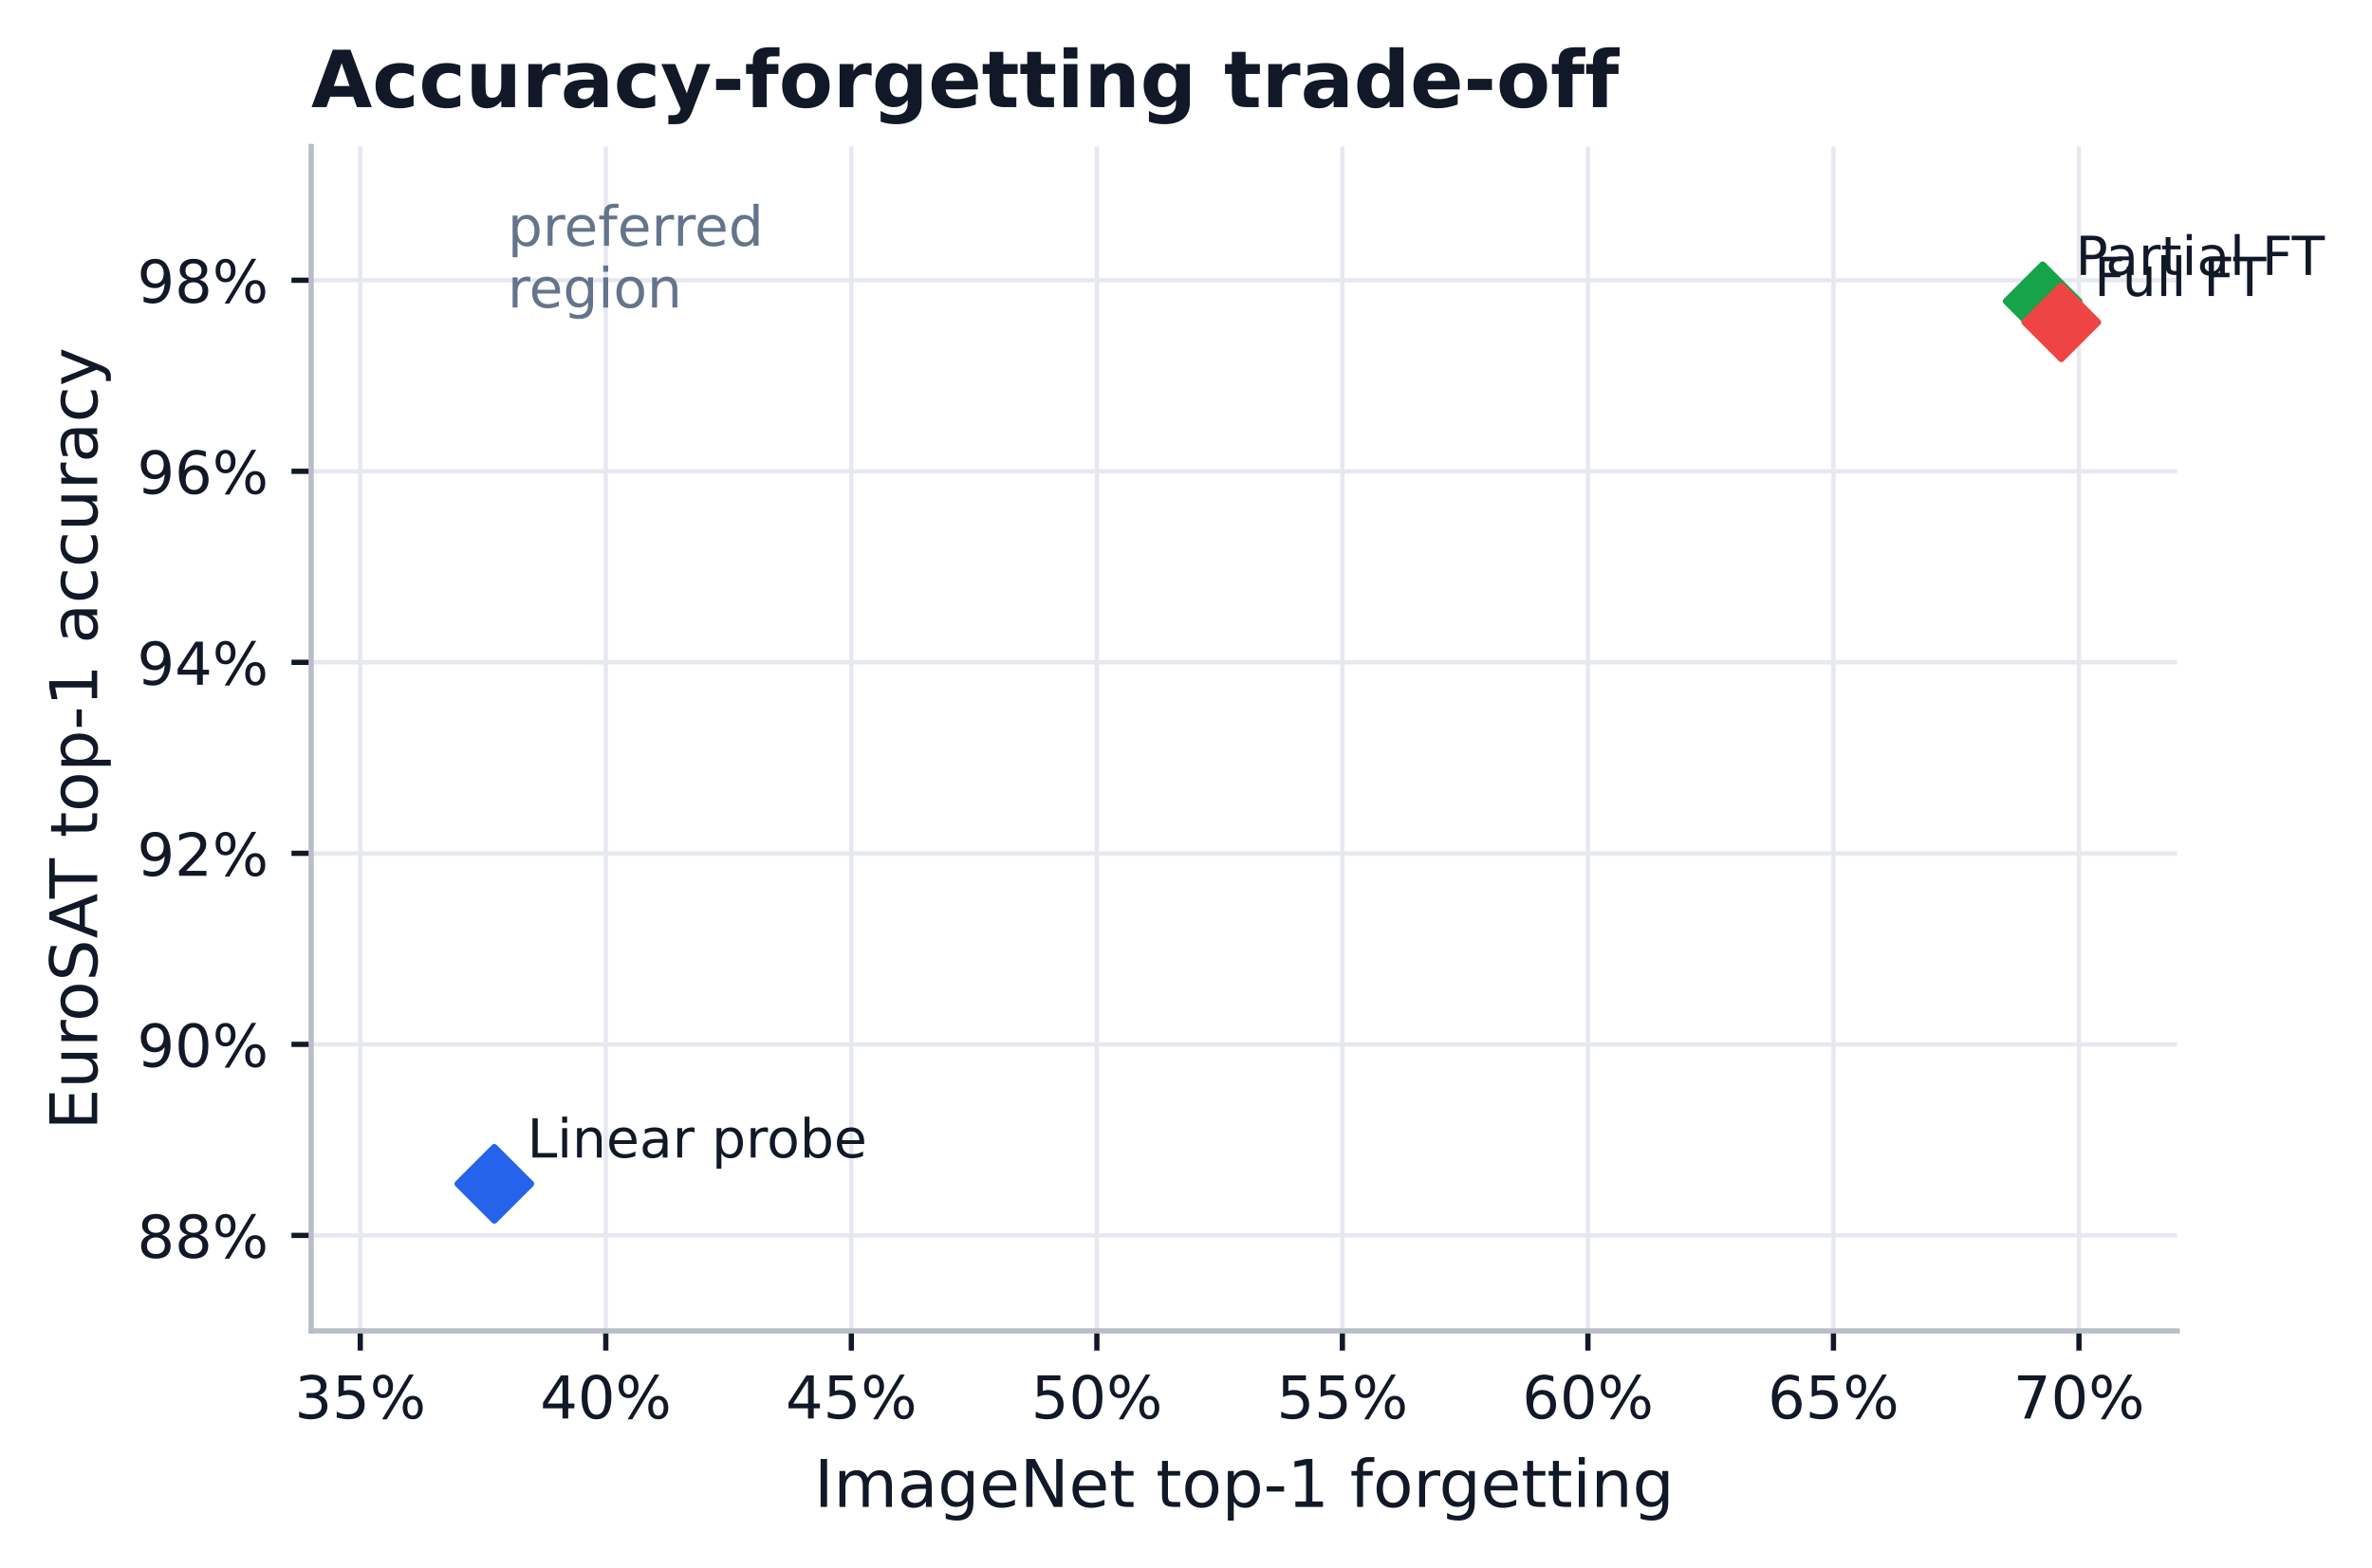
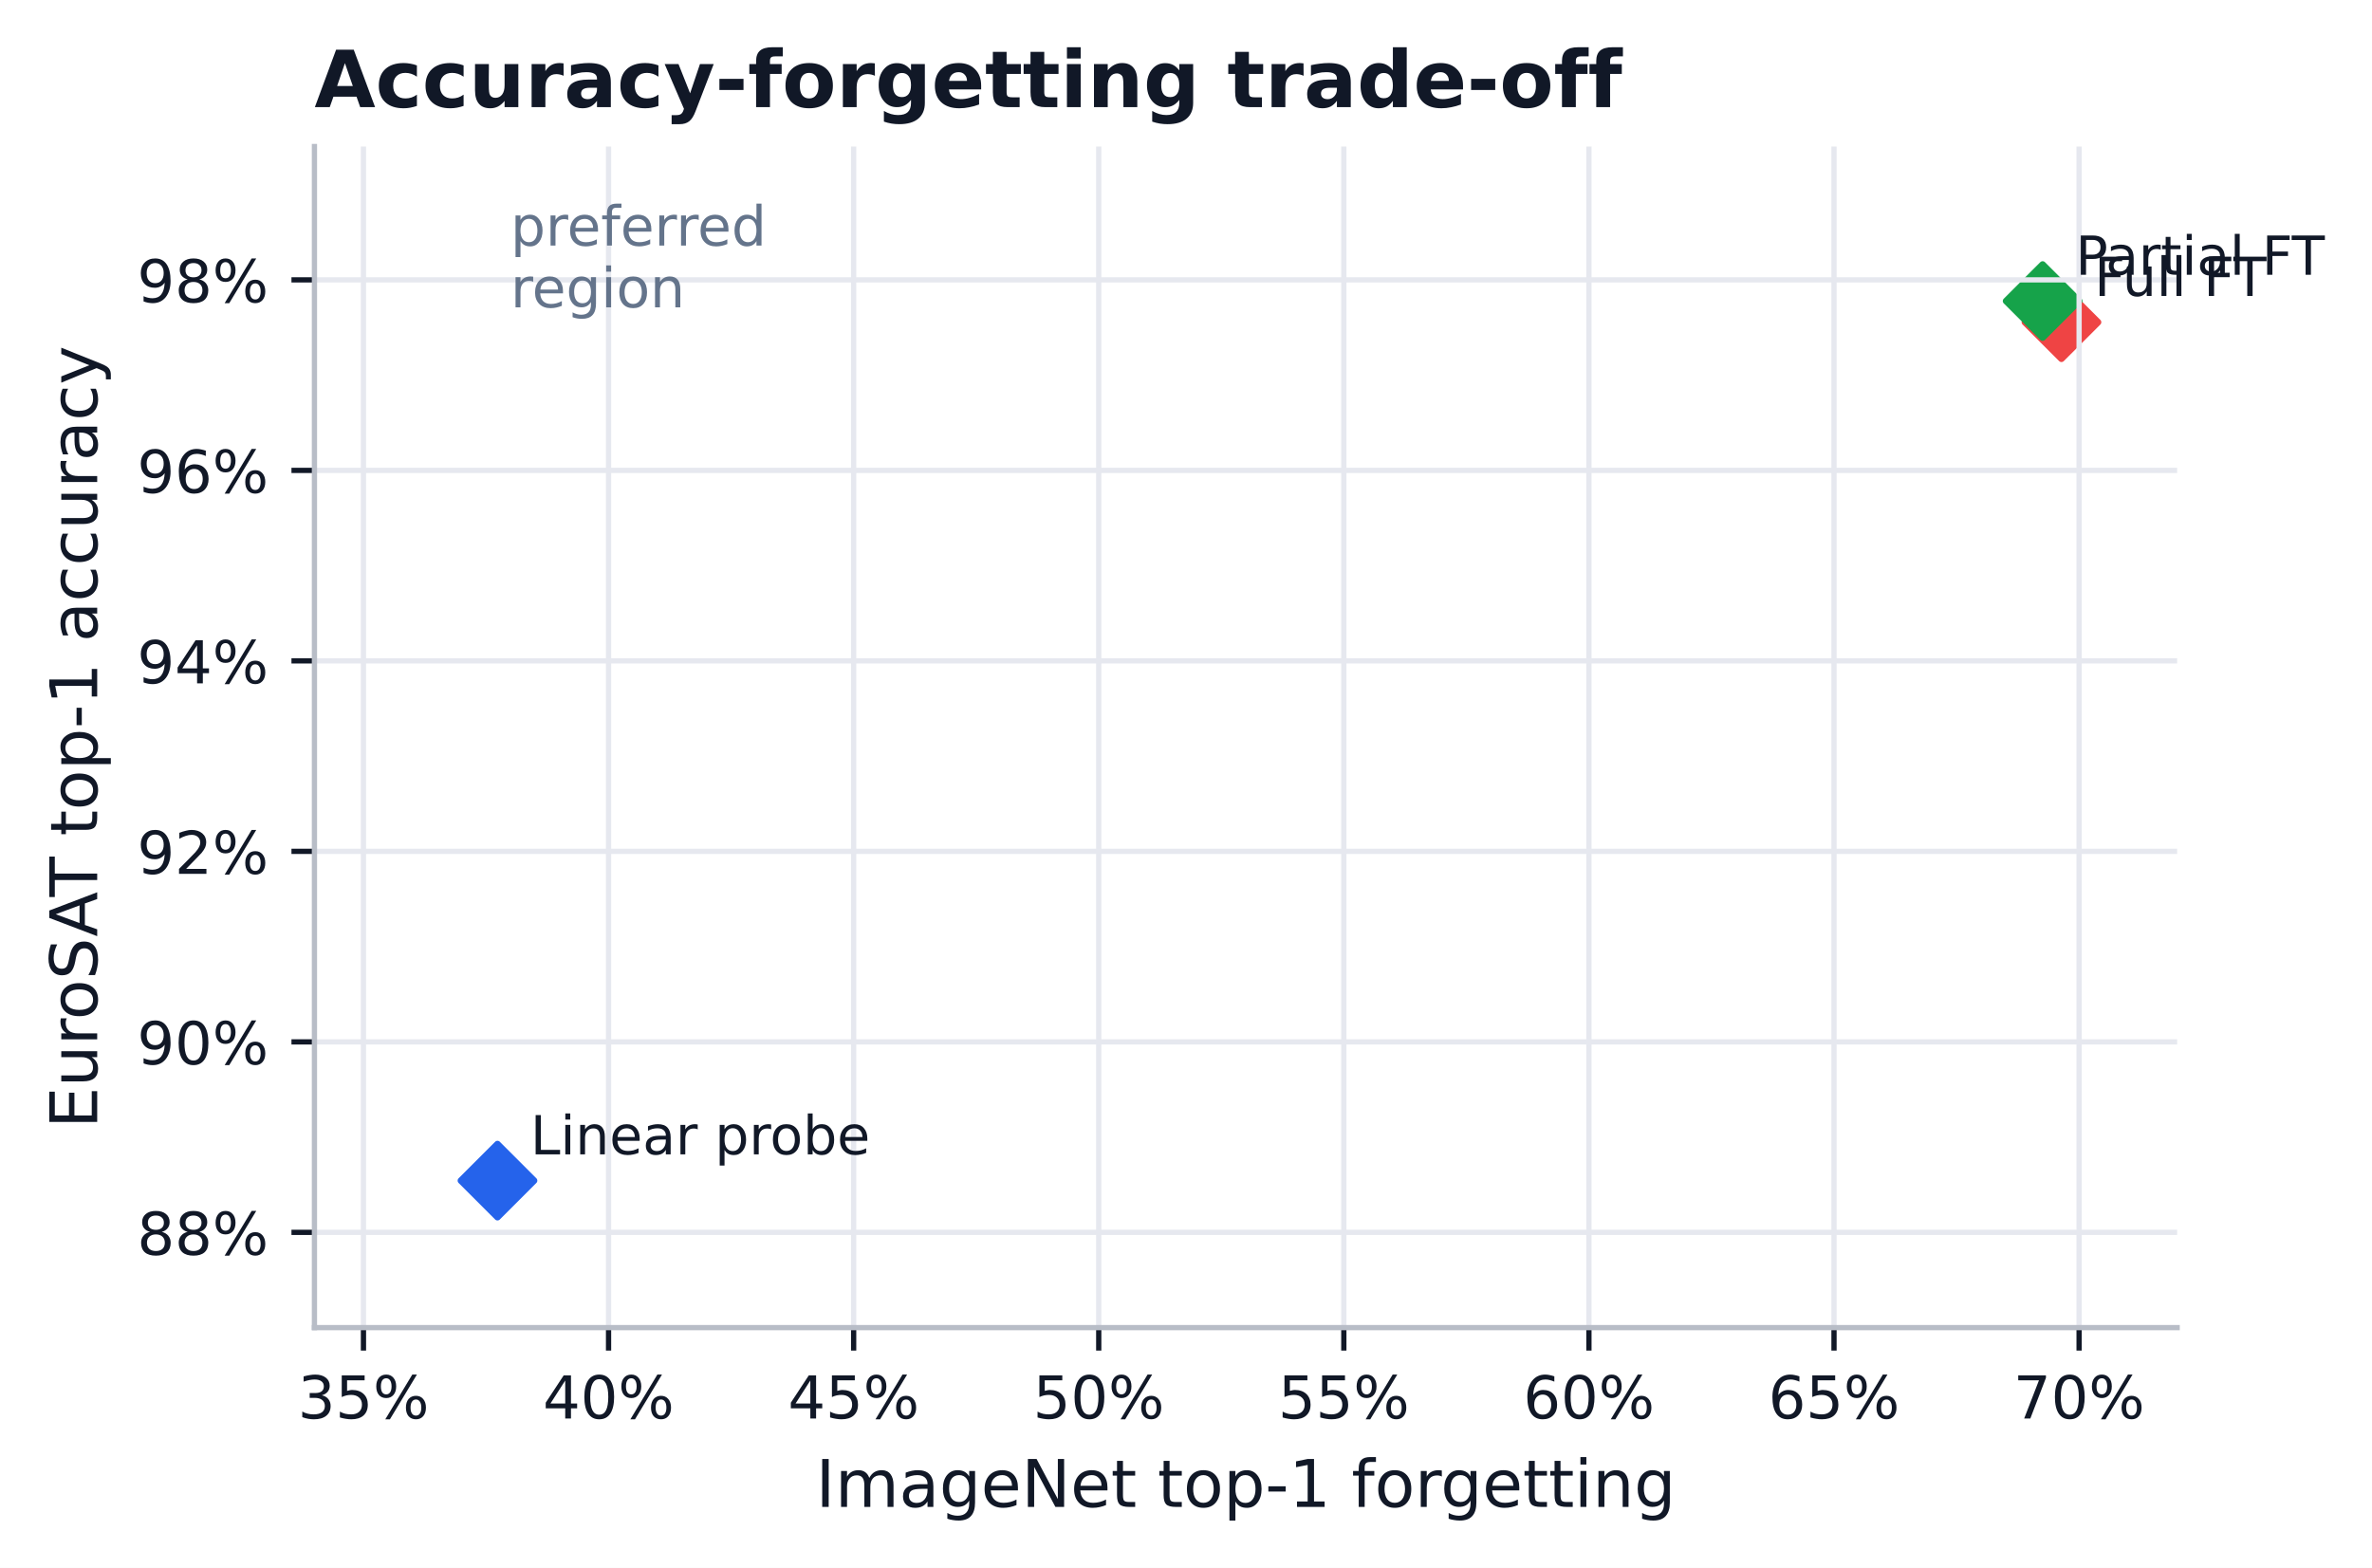
<svg xmlns="http://www.w3.org/2000/svg" xmlns:xlink="http://www.w3.org/1999/xlink" width="361.198pt" height="238.8pt" viewBox="0 0 361.198 238.8" version="1.1">
  <defs>
    <style type="text/css">*{stroke-linejoin: round; stroke-linecap: butt}</style>
  </defs>
  <g id="figure_1">
    <g id="patch_1">
      <path d="M 0 238.8  L 361.198 238.8  L 361.198 0  L 0 0  z " style="fill: #ffffff" />
    </g>
    <g id="axes_1">
      <g id="patch_2">
-         <path d="M 47.382 202.711  L 331.532 202.711  L 331.532 22.318  L 47.382 22.318  z " style="fill: #ffffff" />
+         <path d="M 47.882 202.211  L 331.526 202.211  L 331.526 22.318  L 47.882 22.318  z " style="fill: #ffffff" />
+       </g>
+       <g id="PathCollection_1">
+         <defs>
+           <path id="mf39b2b5159" d="M -0 5.568  L 5.568 0  L 0 -5.568  L -5.568 -0  z " style="stroke: #ef4444" />
+         </defs>
+         <g clip-path="url(#p96f8724fbb)">
+           <use xlink:href="#mf39b2b5159" x="313.91" y="49.076" style="fill: #ef4444; stroke: #ef4444" />
+         </g>
+       </g>
+       <g id="PathCollection_2">
+         <defs>
+           <path id="ma7840236ad" d="M -0 5.568  L 5.568 0  L 0 -5.568  L -5.568 -0  z " style="stroke: #2563eb" />
+         </defs>
+         <g clip-path="url(#p96f8724fbb)">
+           <use xlink:href="#ma7840236ad" x="75.754" y="179.823" style="fill: #2563eb; stroke: #2563eb" />
+         </g>
+       </g>
+       <g id="PathCollection_3">
+         <defs>
+           <path id="m64d1442712" d="M -0 5.568  L 5.568 0  L 0 -5.568  L -5.568 -0  z " style="stroke: #16a34a" />
+         </defs>
+         <g clip-path="url(#p96f8724fbb)">
+           <use xlink:href="#m64d1442712" x="311.044" y="45.853" style="fill: #16a34a; stroke: #16a34a" />
+         </g>
      </g>
      <g id="matplotlib.axis_1">
        <g id="xtick_1">
          <g id="line2d_1">
-             <path d="M 54.86 202.711  L 54.86 22.318  " clip-path="url(#p61f68e0ff4)" style="fill: none; stroke: #e6e8ef; stroke-width: 0.65; stroke-linecap: square" />
+             <path d="M 55.346 202.211  L 55.346 22.318  " clip-path="url(#p96f8724fbb)" style="fill: none; stroke: #e6e8ef; stroke-width: 0.8; stroke-linecap: square" />
          </g>
          <g id="line2d_2">
            <defs>
-               <path id="m0b59b4e758" d="M 0 0  L 0 3  " style="stroke: #111827; stroke-width: 0.8" />
+               <path id="m65414d5f21" d="M 0 0  L 0 3.5  " style="stroke: #111827; stroke-width: 0.8" />
            </defs>
            <g>
-               <use xlink:href="#m0b59b4e758" x="54.86" y="202.711" style="fill: #111827; stroke: #111827; stroke-width: 0.8" />
+               <use xlink:href="#m65414d5f21" x="55.346" y="202.211" style="fill: #111827; stroke: #111827; stroke-width: 0.8" />
            </g>
          </g>
          <g id="text_1">
-             <text style="fill: #111827; font: 9px 'DejaVu Sans'; text-anchor: middle" x="54.86" y="216.05" transform="rotate(-0 54.85967 216.0497)">35%</text>
+             <text style="fill: #111827; font: 9px 'DejaVu Sans'; text-anchor: middle" x="55.346" y="216.05" transform="rotate(-0 55.34634 216.0497)">35%</text>
          </g>
        </g>
        <g id="xtick_2">
          <g id="line2d_3">
-             <path d="M 92.248 202.711  L 92.248 22.318  " clip-path="url(#p61f68e0ff4)" style="fill: none; stroke: #e6e8ef; stroke-width: 0.65; stroke-linecap: square" />
+             <path d="M 92.668 202.211  L 92.668 22.318  " clip-path="url(#p96f8724fbb)" style="fill: none; stroke: #e6e8ef; stroke-width: 0.8; stroke-linecap: square" />
          </g>
          <g id="line2d_4">
            <g>
-               <use xlink:href="#m0b59b4e758" x="92.248" y="202.711" style="fill: #111827; stroke: #111827; stroke-width: 0.8" />
+               <use xlink:href="#m65414d5f21" x="92.668" y="202.211" style="fill: #111827; stroke: #111827; stroke-width: 0.8" />
            </g>
          </g>
          <g id="text_2">
-             <text style="fill: #111827; font: 9px 'DejaVu Sans'; text-anchor: middle" x="92.248" y="216.05" transform="rotate(-0 92.24786 216.0497)">40%</text>
+             <text style="fill: #111827; font: 9px 'DejaVu Sans'; text-anchor: middle" x="92.668" y="216.05" transform="rotate(-0 92.66786 216.0497)">40%</text>
          </g>
        </g>
        <g id="xtick_3">
          <g id="line2d_5">
-             <path d="M 129.636 202.711  L 129.636 22.318  " clip-path="url(#p61f68e0ff4)" style="fill: none; stroke: #e6e8ef; stroke-width: 0.65; stroke-linecap: square" />
+             <path d="M 129.989 202.211  L 129.989 22.318  " clip-path="url(#p96f8724fbb)" style="fill: none; stroke: #e6e8ef; stroke-width: 0.8; stroke-linecap: square" />
          </g>
          <g id="line2d_6">
            <g>
-               <use xlink:href="#m0b59b4e758" x="129.636" y="202.711" style="fill: #111827; stroke: #111827; stroke-width: 0.8" />
+               <use xlink:href="#m65414d5f21" x="129.989" y="202.211" style="fill: #111827; stroke: #111827; stroke-width: 0.8" />
            </g>
          </g>
          <g id="text_3">
-             <text style="fill: #111827; font: 9px 'DejaVu Sans'; text-anchor: middle" x="129.636" y="216.05" transform="rotate(-0 129.6361 216.0497)">45%</text>
+             <text style="fill: #111827; font: 9px 'DejaVu Sans'; text-anchor: middle" x="129.989" y="216.05" transform="rotate(-0 129.9894 216.0497)">45%</text>
          </g>
        </g>
        <g id="xtick_4">
          <g id="line2d_7">
-             <path d="M 167.024 202.711  L 167.024 22.318  " clip-path="url(#p61f68e0ff4)" style="fill: none; stroke: #e6e8ef; stroke-width: 0.65; stroke-linecap: square" />
+             <path d="M 167.311 202.211  L 167.311 22.318  " clip-path="url(#p96f8724fbb)" style="fill: none; stroke: #e6e8ef; stroke-width: 0.8; stroke-linecap: square" />
          </g>
          <g id="line2d_8">
            <g>
-               <use xlink:href="#m0b59b4e758" x="167.024" y="202.711" style="fill: #111827; stroke: #111827; stroke-width: 0.8" />
+               <use xlink:href="#m65414d5f21" x="167.311" y="202.211" style="fill: #111827; stroke: #111827; stroke-width: 0.8" />
            </g>
          </g>
          <g id="text_4">
-             <text style="fill: #111827; font: 9px 'DejaVu Sans'; text-anchor: middle" x="167.024" y="216.05" transform="rotate(-0 167.0242 216.0497)">50%</text>
+             <text style="fill: #111827; font: 9px 'DejaVu Sans'; text-anchor: middle" x="167.311" y="216.05" transform="rotate(-0 167.3109 216.0497)">50%</text>
          </g>
        </g>
        <g id="xtick_5">
          <g id="line2d_9">
-             <path d="M 204.412 202.711  L 204.412 22.318  " clip-path="url(#p61f68e0ff4)" style="fill: none; stroke: #e6e8ef; stroke-width: 0.65; stroke-linecap: square" />
+             <path d="M 204.632 202.211  L 204.632 22.318  " clip-path="url(#p96f8724fbb)" style="fill: none; stroke: #e6e8ef; stroke-width: 0.8; stroke-linecap: square" />
          </g>
          <g id="line2d_10">
            <g>
-               <use xlink:href="#m0b59b4e758" x="204.412" y="202.711" style="fill: #111827; stroke: #111827; stroke-width: 0.8" />
+               <use xlink:href="#m65414d5f21" x="204.632" y="202.211" style="fill: #111827; stroke: #111827; stroke-width: 0.8" />
            </g>
          </g>
          <g id="text_5">
-             <text style="fill: #111827; font: 9px 'DejaVu Sans'; text-anchor: middle" x="204.412" y="216.05" transform="rotate(-0 204.4124 216.0497)">55%</text>
+             <text style="fill: #111827; font: 9px 'DejaVu Sans'; text-anchor: middle" x="204.632" y="216.05" transform="rotate(-0 204.6324 216.0497)">55%</text>
          </g>
        </g>
        <g id="xtick_6">
          <g id="line2d_11">
-             <path d="M 241.801 202.711  L 241.801 22.318  " clip-path="url(#p61f68e0ff4)" style="fill: none; stroke: #e6e8ef; stroke-width: 0.65; stroke-linecap: square" />
+             <path d="M 241.954 202.211  L 241.954 22.318  " clip-path="url(#p96f8724fbb)" style="fill: none; stroke: #e6e8ef; stroke-width: 0.8; stroke-linecap: square" />
          </g>
          <g id="line2d_12">
            <g>
-               <use xlink:href="#m0b59b4e758" x="241.801" y="202.711" style="fill: #111827; stroke: #111827; stroke-width: 0.8" />
+               <use xlink:href="#m65414d5f21" x="241.954" y="202.211" style="fill: #111827; stroke: #111827; stroke-width: 0.8" />
            </g>
          </g>
          <g id="text_6">
-             <text style="fill: #111827; font: 9px 'DejaVu Sans'; text-anchor: middle" x="241.801" y="216.05" transform="rotate(-0 241.8006 216.0497)">60%</text>
+             <text style="fill: #111827; font: 9px 'DejaVu Sans'; text-anchor: middle" x="241.954" y="216.05" transform="rotate(-0 241.954 216.0497)">60%</text>
          </g>
        </g>
        <g id="xtick_7">
          <g id="line2d_13">
-             <path d="M 279.189 202.711  L 279.189 22.318  " clip-path="url(#p61f68e0ff4)" style="fill: none; stroke: #e6e8ef; stroke-width: 0.65; stroke-linecap: square" />
+             <path d="M 279.275 202.211  L 279.275 22.318  " clip-path="url(#p96f8724fbb)" style="fill: none; stroke: #e6e8ef; stroke-width: 0.8; stroke-linecap: square" />
          </g>
          <g id="line2d_14">
            <g>
-               <use xlink:href="#m0b59b4e758" x="279.189" y="202.711" style="fill: #111827; stroke: #111827; stroke-width: 0.8" />
+               <use xlink:href="#m65414d5f21" x="279.275" y="202.211" style="fill: #111827; stroke: #111827; stroke-width: 0.8" />
            </g>
          </g>
          <g id="text_7">
-             <text style="fill: #111827; font: 9px 'DejaVu Sans'; text-anchor: middle" x="279.189" y="216.05" transform="rotate(-0 279.1888 216.0497)">65%</text>
+             <text style="fill: #111827; font: 9px 'DejaVu Sans'; text-anchor: middle" x="279.275" y="216.05" transform="rotate(-0 279.2755 216.0497)">65%</text>
          </g>
        </g>
        <g id="xtick_8">
          <g id="line2d_15">
-             <path d="M 316.577 202.711  L 316.577 22.318  " clip-path="url(#p61f68e0ff4)" style="fill: none; stroke: #e6e8ef; stroke-width: 0.65; stroke-linecap: square" />
+             <path d="M 316.597 202.211  L 316.597 22.318  " clip-path="url(#p96f8724fbb)" style="fill: none; stroke: #e6e8ef; stroke-width: 0.8; stroke-linecap: square" />
          </g>
          <g id="line2d_16">
            <g>
-               <use xlink:href="#m0b59b4e758" x="316.577" y="202.711" style="fill: #111827; stroke: #111827; stroke-width: 0.8" />
+               <use xlink:href="#m65414d5f21" x="316.597" y="202.211" style="fill: #111827; stroke: #111827; stroke-width: 0.8" />
            </g>
          </g>
          <g id="text_8">
-             <text style="fill: #111827; font: 9px 'DejaVu Sans'; text-anchor: middle" x="316.577" y="216.05" transform="rotate(-0 316.577 216.0497)">70%</text>
+             <text style="fill: #111827; font: 9px 'DejaVu Sans'; text-anchor: middle" x="316.597" y="216.05" transform="rotate(-0 316.597 216.0497)">70%</text>
          </g>
        </g>
        <g id="text_9">
-           <text style="fill: #111827; font: 10px 'DejaVu Sans'; text-anchor: middle" x="189.457" y="229.52" transform="rotate(-0 189.4572 229.5198)">ImageNet top-1 forgetting</text>
+           <text style="fill: #111827; font: 10px 'DejaVu Sans'; text-anchor: middle" x="189.704" y="229.52" transform="rotate(-0 189.7038 229.5198)">ImageNet top-1 forgetting</text>
        </g>
      </g>
      <g id="matplotlib.axis_2">
        <g id="ytick_1">
          <g id="line2d_17">
-             <path d="M 47.382 188.163  L 331.532 188.163  " clip-path="url(#p61f68e0ff4)" style="fill: none; stroke: #e6e8ef; stroke-width: 0.65; stroke-linecap: square" />
+             <path d="M 47.882 187.704  L 331.526 187.704  " clip-path="url(#p96f8724fbb)" style="fill: none; stroke: #e6e8ef; stroke-width: 0.8; stroke-linecap: square" />
          </g>
          <g id="line2d_18">
            <defs>
-               <path id="mab5621be41" d="M 0 0  L -3 0  " style="stroke: #111827; stroke-width: 0.8" />
+               <path id="m1665790d3d" d="M 0 0  L -3.5 0  " style="stroke: #111827; stroke-width: 0.8" />
            </defs>
            <g>
-               <use xlink:href="#mab5621be41" x="47.382" y="188.163" style="fill: #111827; stroke: #111827; stroke-width: 0.8" />
+               <use xlink:href="#m1665790d3d" x="47.882" y="187.704" style="fill: #111827; stroke: #111827; stroke-width: 0.8" />
            </g>
          </g>
          <g id="text_10">
-             <text style="fill: #111827; font: 9px 'DejaVu Sans'; text-anchor: end" x="40.882" y="191.583" transform="rotate(-0 40.88203 191.5826)">88%</text>
+             <text style="fill: #111827; font: 9px 'DejaVu Sans'; text-anchor: end" x="40.882" y="191.123" transform="rotate(-0 40.88203 191.1229)">88%</text>
          </g>
        </g>
        <g id="ytick_2">
          <g id="line2d_19">
-             <path d="M 47.382 159.068  L 331.532 159.068  " clip-path="url(#p61f68e0ff4)" style="fill: none; stroke: #e6e8ef; stroke-width: 0.65; stroke-linecap: square" />
+             <path d="M 47.882 158.689  L 331.526 158.689  " clip-path="url(#p96f8724fbb)" style="fill: none; stroke: #e6e8ef; stroke-width: 0.8; stroke-linecap: square" />
          </g>
          <g id="line2d_20">
            <g>
-               <use xlink:href="#mab5621be41" x="47.382" y="159.068" style="fill: #111827; stroke: #111827; stroke-width: 0.8" />
+               <use xlink:href="#m1665790d3d" x="47.882" y="158.689" style="fill: #111827; stroke: #111827; stroke-width: 0.8" />
            </g>
          </g>
          <g id="text_11">
-             <text style="fill: #111827; font: 9px 'DejaVu Sans'; text-anchor: end" x="40.882" y="162.487" transform="rotate(-0 40.88203 162.4869)">90%</text>
+             <text style="fill: #111827; font: 9px 'DejaVu Sans'; text-anchor: end" x="40.882" y="162.108" transform="rotate(-0 40.88203 162.1079)">90%</text>
          </g>
        </g>
        <g id="ytick_3">
          <g id="line2d_21">
-             <path d="M 47.382 129.972  L 331.532 129.972  " clip-path="url(#p61f68e0ff4)" style="fill: none; stroke: #e6e8ef; stroke-width: 0.65; stroke-linecap: square" />
+             <path d="M 47.882 129.674  L 331.526 129.674  " clip-path="url(#p96f8724fbb)" style="fill: none; stroke: #e6e8ef; stroke-width: 0.8; stroke-linecap: square" />
          </g>
          <g id="line2d_22">
            <g>
-               <use xlink:href="#mab5621be41" x="47.382" y="129.972" style="fill: #111827; stroke: #111827; stroke-width: 0.8" />
+               <use xlink:href="#m1665790d3d" x="47.882" y="129.674" style="fill: #111827; stroke: #111827; stroke-width: 0.8" />
            </g>
          </g>
          <g id="text_12">
-             <text style="fill: #111827; font: 9px 'DejaVu Sans'; text-anchor: end" x="40.882" y="133.391" transform="rotate(-0 40.88203 133.3913)">92%</text>
+             <text style="fill: #111827; font: 9px 'DejaVu Sans'; text-anchor: end" x="40.882" y="133.093" transform="rotate(-0 40.88203 133.0929)">92%</text>
          </g>
        </g>
        <g id="ytick_4">
          <g id="line2d_23">
-             <path d="M 47.382 100.876  L 331.532 100.876  " clip-path="url(#p61f68e0ff4)" style="fill: none; stroke: #e6e8ef; stroke-width: 0.65; stroke-linecap: square" />
+             <path d="M 47.882 100.659  L 331.526 100.659  " clip-path="url(#p96f8724fbb)" style="fill: none; stroke: #e6e8ef; stroke-width: 0.8; stroke-linecap: square" />
          </g>
          <g id="line2d_24">
            <g>
-               <use xlink:href="#mab5621be41" x="47.382" y="100.876" style="fill: #111827; stroke: #111827; stroke-width: 0.8" />
+               <use xlink:href="#m1665790d3d" x="47.882" y="100.659" style="fill: #111827; stroke: #111827; stroke-width: 0.8" />
            </g>
          </g>
          <g id="text_13">
-             <text style="fill: #111827; font: 9px 'DejaVu Sans'; text-anchor: end" x="40.882" y="104.296" transform="rotate(-0 40.88203 104.2956)">94%</text>
+             <text style="fill: #111827; font: 9px 'DejaVu Sans'; text-anchor: end" x="40.882" y="104.078" transform="rotate(-0 40.88203 104.0779)">94%</text>
          </g>
        </g>
        <g id="ytick_5">
          <g id="line2d_25">
-             <path d="M 47.382 71.781  L 331.532 71.781  " clip-path="url(#p61f68e0ff4)" style="fill: none; stroke: #e6e8ef; stroke-width: 0.65; stroke-linecap: square" />
+             <path d="M 47.882 71.644  L 331.526 71.644  " clip-path="url(#p96f8724fbb)" style="fill: none; stroke: #e6e8ef; stroke-width: 0.8; stroke-linecap: square" />
          </g>
          <g id="line2d_26">
            <g>
-               <use xlink:href="#mab5621be41" x="47.382" y="71.781" style="fill: #111827; stroke: #111827; stroke-width: 0.8" />
+               <use xlink:href="#m1665790d3d" x="47.882" y="71.644" style="fill: #111827; stroke: #111827; stroke-width: 0.8" />
            </g>
          </g>
          <g id="text_14">
-             <text style="fill: #111827; font: 9px 'DejaVu Sans'; text-anchor: end" x="40.882" y="75.2" transform="rotate(-0 40.88203 75.20001)">96%</text>
+             <text style="fill: #111827; font: 9px 'DejaVu Sans'; text-anchor: end" x="40.882" y="75.063" transform="rotate(-0 40.88203 75.06291)">96%</text>
          </g>
        </g>
        <g id="ytick_6">
          <g id="line2d_27">
-             <path d="M 47.382 42.685  L 331.532 42.685  " clip-path="url(#p61f68e0ff4)" style="fill: none; stroke: #e6e8ef; stroke-width: 0.65; stroke-linecap: square" />
+             <path d="M 47.882 42.629  L 331.526 42.629  " clip-path="url(#p96f8724fbb)" style="fill: none; stroke: #e6e8ef; stroke-width: 0.8; stroke-linecap: square" />
          </g>
          <g id="line2d_28">
            <g>
-               <use xlink:href="#mab5621be41" x="47.382" y="42.685" style="fill: #111827; stroke: #111827; stroke-width: 0.8" />
+               <use xlink:href="#m1665790d3d" x="47.882" y="42.629" style="fill: #111827; stroke: #111827; stroke-width: 0.8" />
            </g>
          </g>
          <g id="text_15">
-             <text style="fill: #111827; font: 9px 'DejaVu Sans'; text-anchor: end" x="40.882" y="46.104" transform="rotate(-0 40.88203 46.10437)">98%</text>
+             <text style="fill: #111827; font: 9px 'DejaVu Sans'; text-anchor: end" x="40.882" y="46.048" transform="rotate(-0 40.88203 46.04792)">98%</text>
          </g>
        </g>
        <g id="text_16">
-           <text style="fill: #111827; font: 10px 'DejaVu Sans'; text-anchor: middle" x="14.798" y="112.515" transform="rotate(-90 14.79844 112.5146)">EuroSAT top-1 accuracy</text>
+           <text style="fill: #111827; font: 10px 'DejaVu Sans'; text-anchor: middle" x="14.798" y="112.265" transform="rotate(-90 14.79844 112.2646)">EuroSAT top-1 accuracy</text>
        </g>
      </g>
      <g id="patch_3">
-         <path d="M 47.382 202.711  L 47.382 22.318  " style="fill: none; stroke: #b8bdc7; stroke-width: 0.8; stroke-linejoin: miter; stroke-linecap: square" />
+         <path d="M 47.882 202.211  L 47.882 22.318  " style="fill: none; stroke: #b8bdc7; stroke-width: 0.8; stroke-linejoin: miter; stroke-linecap: square" />
      </g>
      <g id="patch_4">
-         <path d="M 47.382 202.711  L 331.532 202.711  " style="fill: none; stroke: #b8bdc7; stroke-width: 0.8; stroke-linejoin: miter; stroke-linecap: square" />
-       </g>
-       <g id="PathCollection_1">
-         <defs>
-           <path id="m20ffb959db" d="M -0 5.568  L 5.568 0  L 0 -5.568  L -5.568 -0  z " style="stroke: #2563eb" />
-         </defs>
-         <g clip-path="url(#p61f68e0ff4)">
-           <use xlink:href="#m20ffb959db" x="75.274" y="180.307" style="fill: #2563eb; stroke: #2563eb" />
-         </g>
+         <path d="M 47.882 202.211  L 331.526 202.211  " style="fill: none; stroke: #b8bdc7; stroke-width: 0.8; stroke-linejoin: miter; stroke-linecap: square" />
      </g>
      <g id="text_17">
-         <text style="fill: #111827; font: 8.2px 'DejaVu Sans'; text-anchor: start" x="80.274" y="176.307" transform="rotate(-0 80.27362 176.3074)">Linear probe</text>
-       </g>
-       <g id="PathCollection_2">
-         <defs>
-           <path id="m154b5f4ec2" d="M -0 5.568  L 5.568 0  L 0 -5.568  L -5.568 -0  z " style="stroke: #16a34a" />
-         </defs>
-         <g clip-path="url(#p61f68e0ff4)">
-           <use xlink:href="#m154b5f4ec2" x="311.044" y="45.886" style="fill: #16a34a; stroke: #16a34a" />
-         </g>
+         <text style="fill: #111827; font: 8.2px 'DejaVu Sans'; text-anchor: start" x="318.91" y="45.076" transform="rotate(-0 318.9099 45.0764)">Full FT</text>
      </g>
      <g id="text_18">
-         <text style="fill: #111827; font: 8.2px 'DejaVu Sans'; text-anchor: start" x="316.044" y="41.886" transform="rotate(-0 316.0436 41.88559)">Partial FT</text>
-       </g>
-       <g id="PathCollection_3">
-         <defs>
-           <path id="m37246a5245" d="M -0 5.568  L 5.568 0  L 0 -5.568  L -5.568 -0  z " style="stroke: #ef4444" />
-         </defs>
-         <g clip-path="url(#p61f68e0ff4)">
-           <use xlink:href="#m37246a5245" x="313.885" y="49.086" style="fill: #ef4444; stroke: #ef4444" />
-         </g>
+         <text style="fill: #111827; font: 8.2px 'DejaVu Sans'; text-anchor: start" x="80.754" y="175.823" transform="rotate(-0 80.75374 175.823)">Linear probe</text>
      </g>
      <g id="text_19">
-         <text style="fill: #111827; font: 8.2px 'DejaVu Sans'; text-anchor: start" x="318.885" y="45.086" transform="rotate(-0 318.8851 45.08611)">Full FT</text>
+         <text style="fill: #111827; font: 8.2px 'DejaVu Sans'; text-anchor: start" x="316.044" y="41.853" transform="rotate(-0 316.0436 41.85251)">Partial FT</text>
      </g>
      <g id="text_20">
-         <text style="fill: #64748b; font: 8.4px 'DejaVu Sans'" transform="translate(77.29259 37.4295)">preferred</text>
-         <text style="fill: #64748b; font: 8.4px 'DejaVu Sans'" transform="translate(77.29259 46.83567)">region</text>
+         <text style="fill: #64748b; font: 8.4px 'DejaVu Sans'" transform="translate(77.73925 37.40531)">preferred</text>
+         <text style="fill: #64748b; font: 8.4px 'DejaVu Sans'" transform="translate(77.73925 46.81147)">region</text>
      </g>
      <g id="text_21">
-         <text style="fill: #111827; font: 700 12px 'DejaVu Sans'; text-anchor: start" x="47.382" y="16.318" transform="rotate(-0 47.38203 16.31812)">Accuracy-forgetting trade-off</text>
+         <text style="fill: #111827; font: 700 12px 'DejaVu Sans'; text-anchor: start" x="47.882" y="16.318" transform="rotate(-0 47.88203 16.31812)">Accuracy-forgetting trade-off</text>
      </g>
    </g>
  </g>
  <defs>
-     <clipPath id="p61f68e0ff4">
-       <rect x="47.382" y="22.318" width="284.15" height="180.393" />
+     <clipPath id="p96f8724fbb">
+       <rect x="47.882" y="22.318" width="283.644" height="179.893" />
    </clipPath>
  </defs>
</svg>
